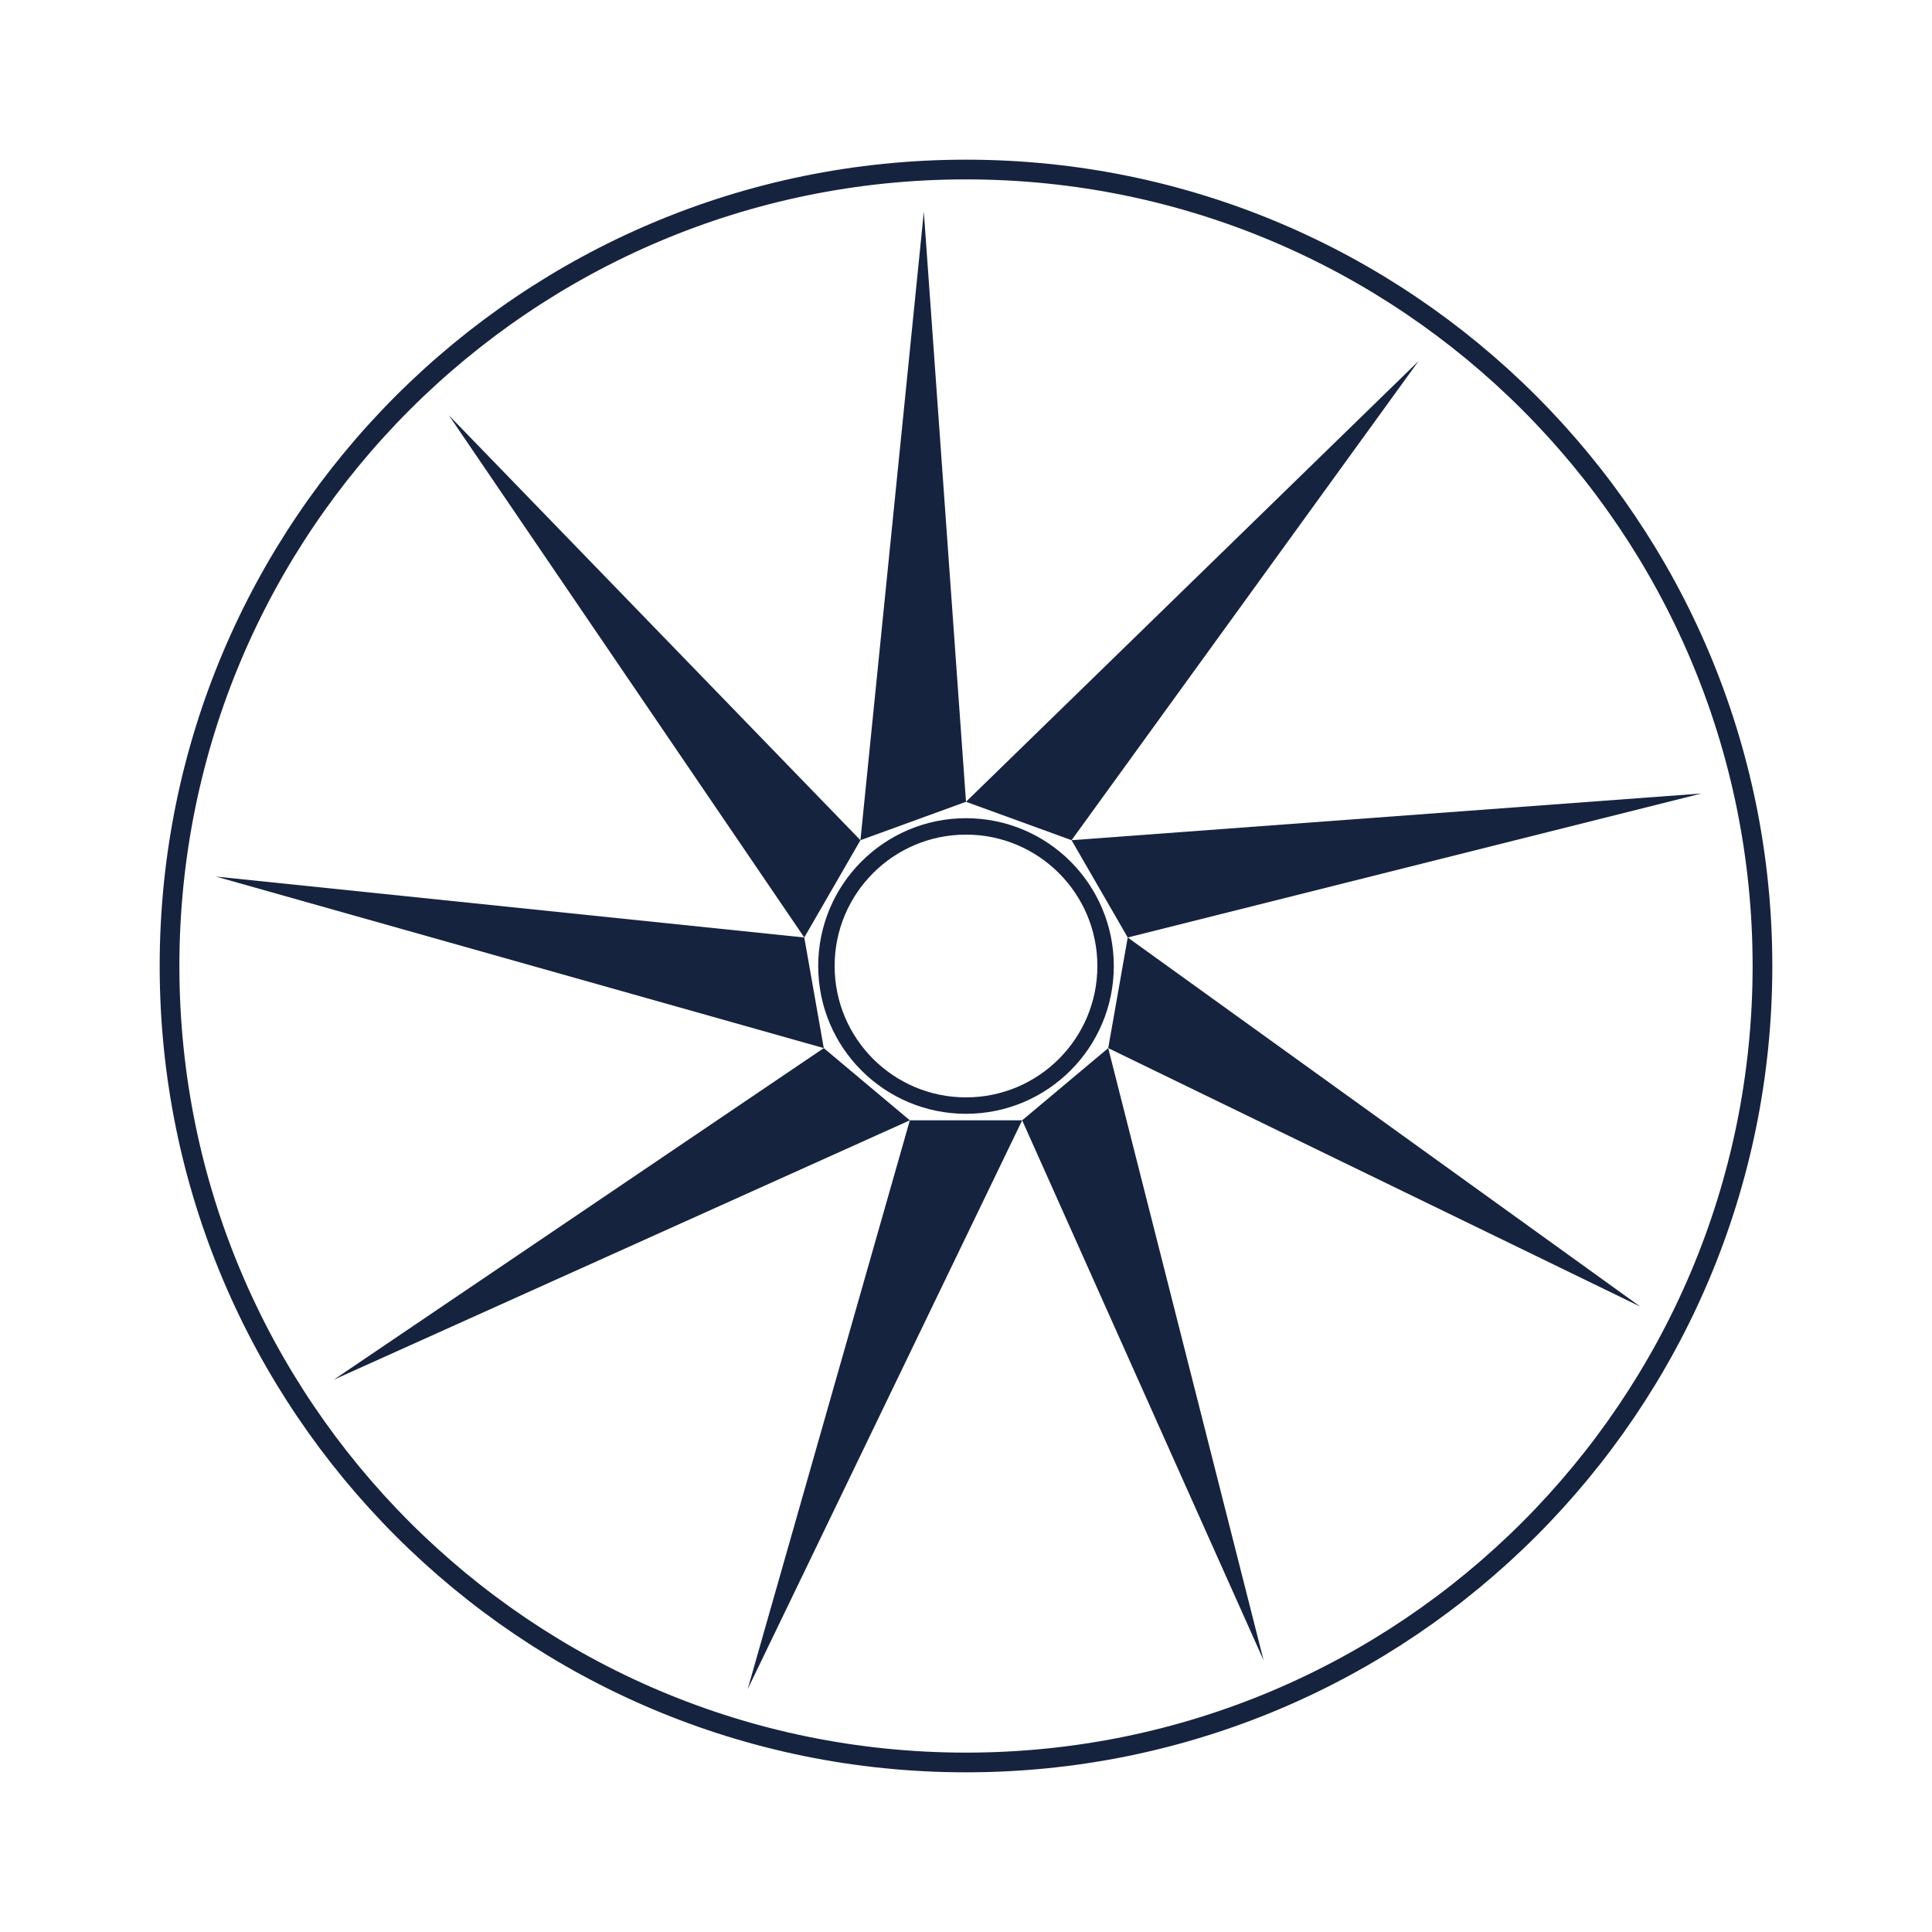
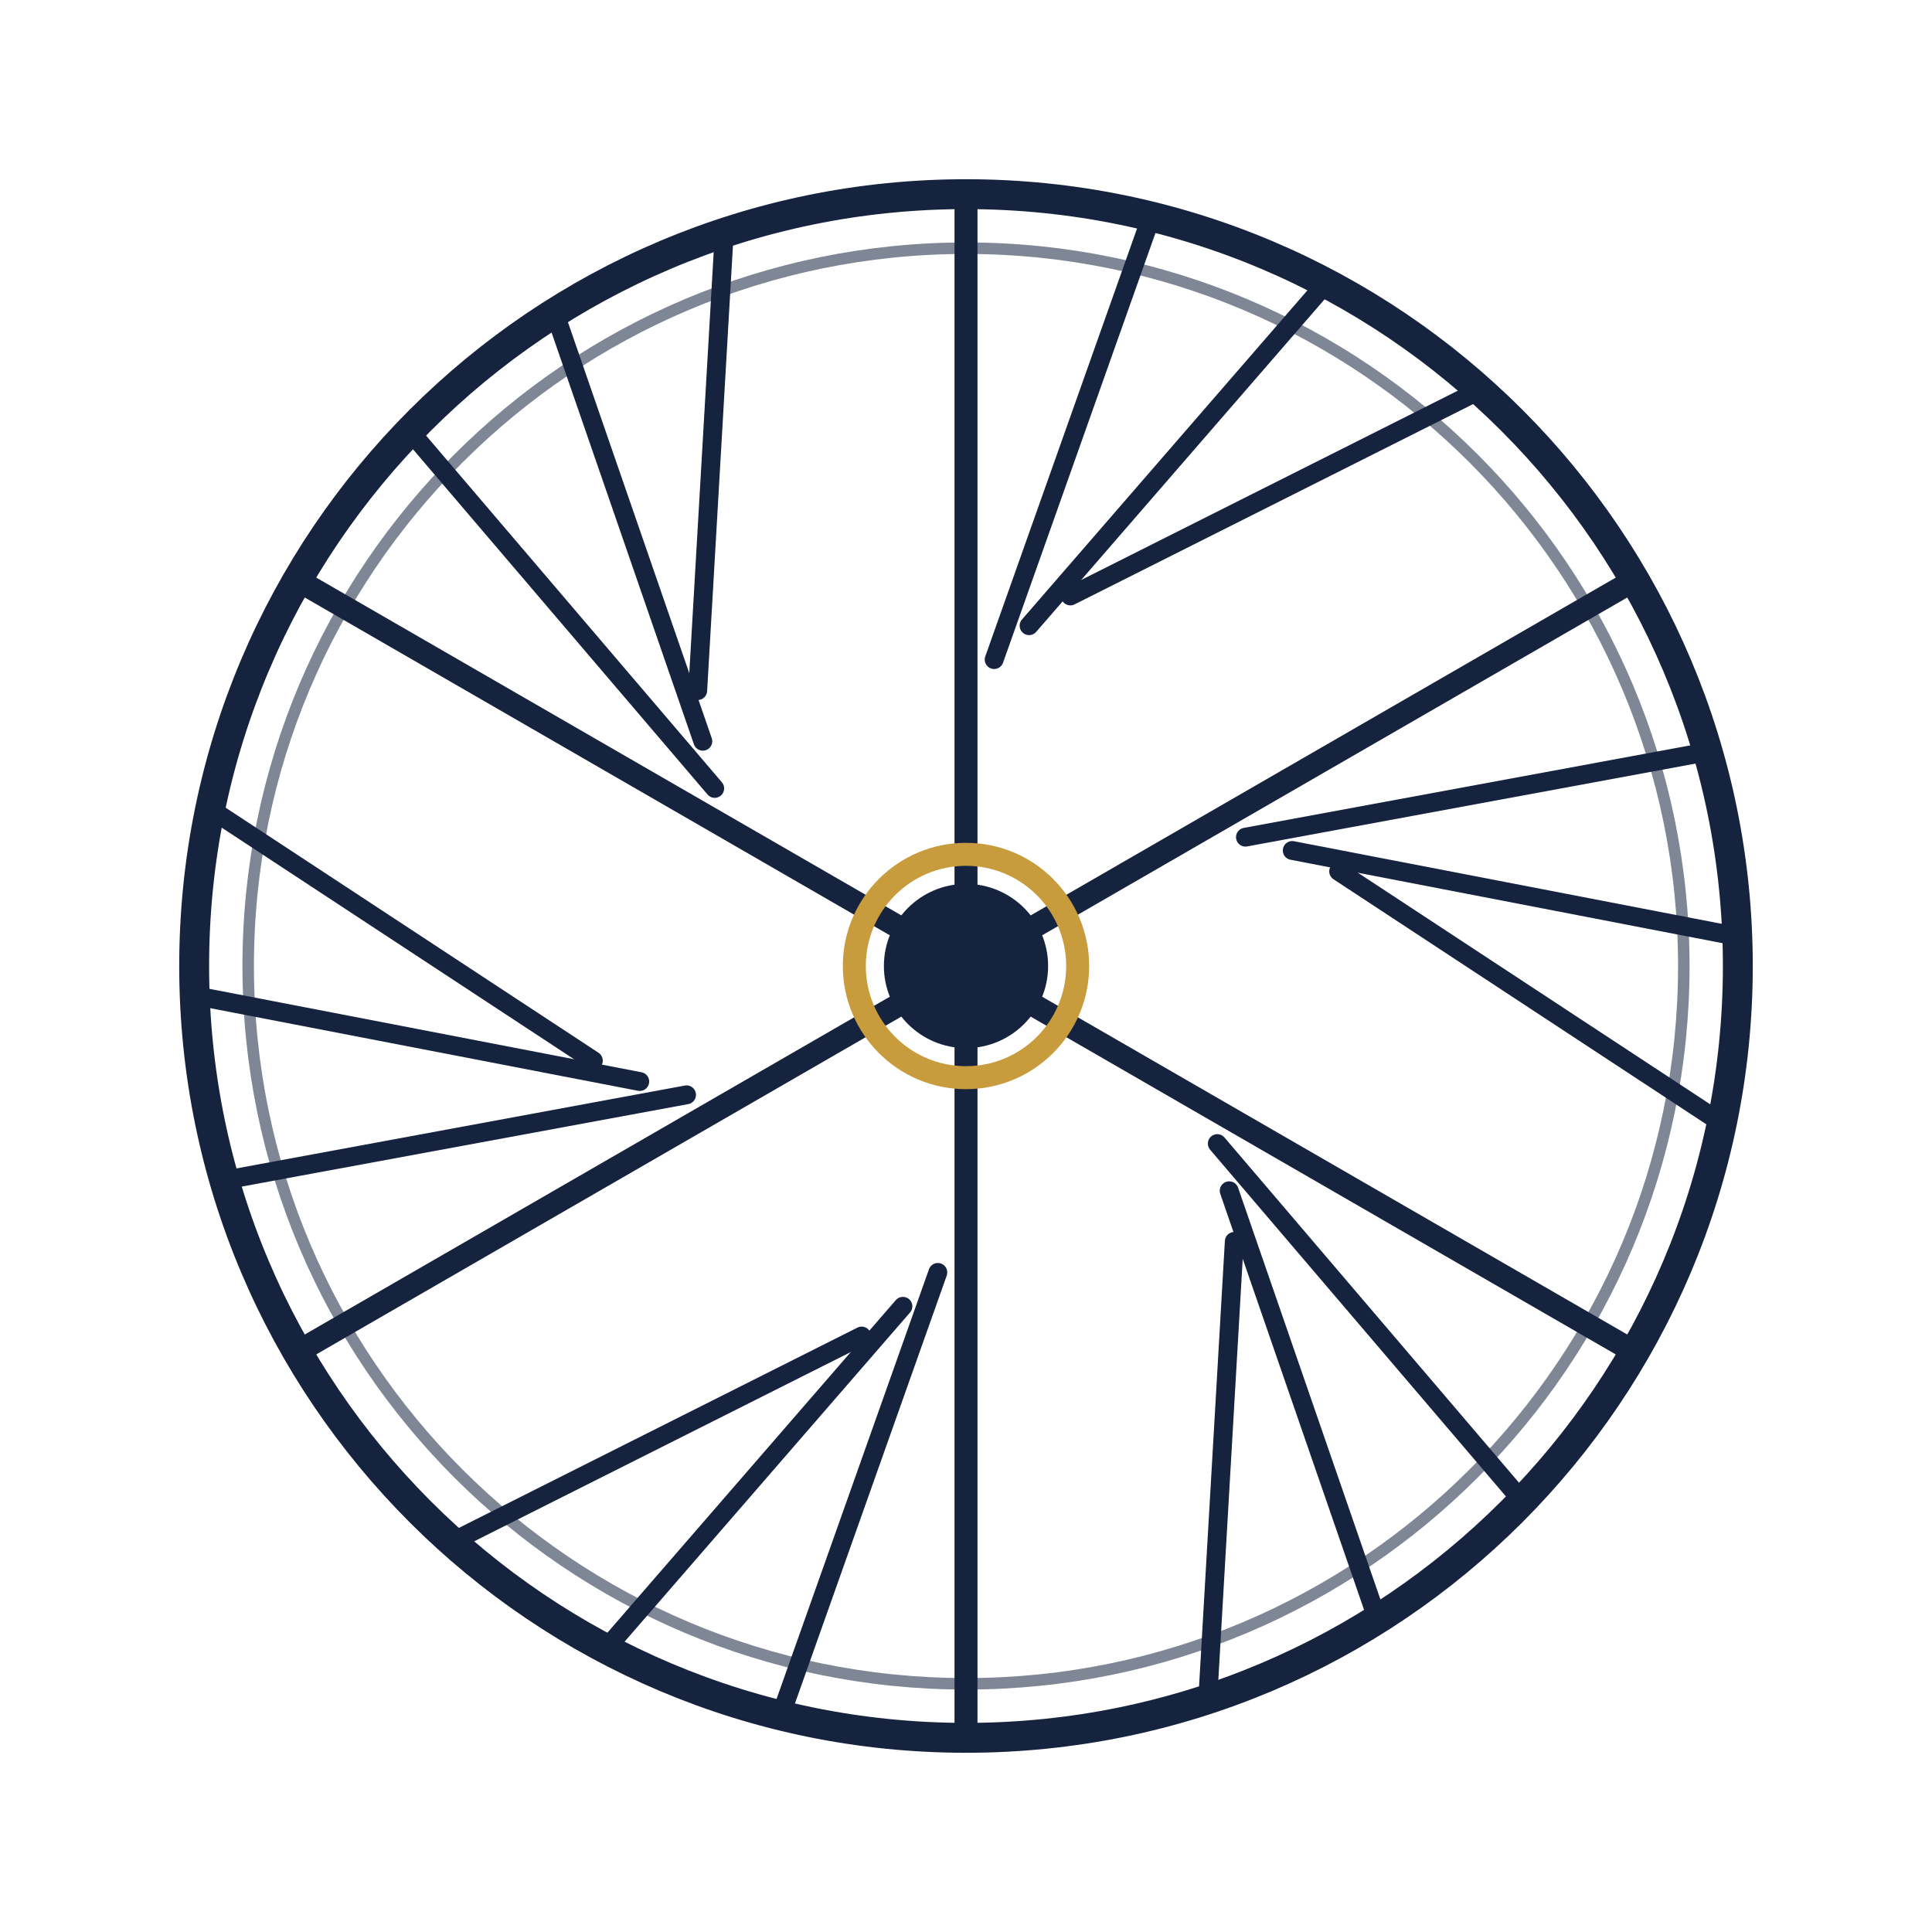
<svg xmlns="http://www.w3.org/2000/svg" width="400" height="400" viewBox="0 0 400 400">
  <g transform="translate(30,30)">
-     <circle cx="170" cy="170" r="164.9" fill="none" stroke="#16233F" stroke-width="4.08" />
-     <polygon points="170,136 263.687,44.766 191.855,143.954" fill="#16233F" />
-     <line x1="173.961" y1="121.473" x2="231.143" y2="39.749" stroke="none" stroke-width="2.815" stroke-linecap="round" />
-     <line x1="177.896" y1="121.957" x2="240.493" y2="48.164" stroke="none" stroke-width="2.815" stroke-linecap="round" />
-     <polygon points="191.855,143.954 322.268,134.286 203.483,164.096" fill="#16233F" />
-     <line x1="204.227" y1="135.373" x2="300.562" y2="109.524" stroke="none" stroke-width="2.815" stroke-linecap="round" />
-     <line x1="206.931" y1="138.272" x2="302.316" y2="121.98" stroke="none" stroke-width="2.815" stroke-linecap="round" />
-     <polygon points="203.483,164.096 309.6,240.517 199.445,187" fill="#16233F" />
-     <line x1="218.477" y1="165.474" x2="308.889" y2="207.597" stroke="none" stroke-width="2.815" stroke-linecap="round" />
-     <line x1="218.685" y1="169.434" x2="302.226" y2="218.266" stroke="none" stroke-width="2.815" stroke-linecap="round" />
-     <polygon points="199.445,187 231.613,313.753 181.629,201.95" fill="#16233F" />
-     <line x1="210.045" y1="197.694" x2="252.229" y2="288.077" stroke="none" stroke-width="2.815" stroke-linecap="round" />
-     <line x1="207.659" y1="200.86" x2="240.266" y2="291.967" stroke="none" stroke-width="2.815" stroke-linecap="round" />
-     <polygon points="181.629,201.95 124.795,319.725 158.371,201.95" fill="#16233F" />
-     <line x1="182.875" y1="216.955" x2="157.092" y2="313.308" stroke="none" stroke-width="2.815" stroke-linecap="round" />
-     <line x1="179.012" y1="217.847" x2="145.428" y2="308.599" stroke="none" stroke-width="2.815" stroke-linecap="round" />
-     <polygon points="158.371,201.95 39.13,255.639 140.555,187" fill="#16233F" />
-     <line x1="149.681" y1="214.245" x2="67.996" y2="271.483" stroke="none" stroke-width="2.815" stroke-linecap="round" />
-     <line x1="146.148" y1="212.445" x2="62.087" y2="260.378" stroke="none" stroke-width="2.815" stroke-linecap="round" />
-     <polygon points="140.555,187 14.7,151.482 136.517,164.096" fill="#16233F" />
-     <line x1="125.994" y1="190.833" x2="26.628" y2="182.174" stroke="none" stroke-width="2.815" stroke-linecap="round" />
-     <line x1="124.445" y1="187.183" x2="29.24" y2="169.869" stroke="none" stroke-width="2.815" stroke-linecap="round" />
-     <polygon points="136.517,164.096 62.937,55.989 148.145,143.954" fill="#16233F" />
-     <line x1="122.898" y1="157.672" x2="52.346" y2="87.168" stroke="none" stroke-width="2.815" stroke-linecap="round" />
-     <line x1="124.058" y1="153.881" x2="62.256" y2="79.421" stroke="none" stroke-width="2.815" stroke-linecap="round" />
-     <polygon points="148.145,143.954 161.27,13.844 170,136" fill="#16233F" />
-     <line x1="141.842" y1="130.28" x2="133.115" y2="30.92" stroke="none" stroke-width="2.815" stroke-linecap="round" />
-     <line x1="145.167" y1="128.121" x2="145.686" y2="31.356" stroke="none" stroke-width="2.815" stroke-linecap="round" />
-     <circle cx="170" cy="170" r="28.9" fill="none" />
-     <circle cx="170" cy="170" r="28.9" fill="none" stroke="#16233F" stroke-width="3.4" />
+     <circle cx="170" cy="170" r="159.8" fill="none" stroke="#16233F" stroke-width="6.188" />
+     <circle cx="170" cy="170" r="148.614" fill="none" stroke="#16233F" stroke-width="2.38" opacity="0.55" />
+     <line x1="170" y1="154.7" x2="170" y2="12.597" stroke="#16233F" stroke-width="4.76" stroke-linecap="round" />
+     <line x1="175.829" y1="106.56" x2="207.546" y2="17.141" stroke="#16233F" stroke-width="3.903" stroke-linecap="round" />
+     <line x1="183.058" y1="99.545" x2="242.924" y2="30.509" stroke="#16233F" stroke-width="3.903" stroke-linecap="round" />
+     <line x1="191.607" y1="93.386" x2="274.092" y2="51.93" stroke="#16233F" stroke-width="3.903" stroke-linecap="round" />
+     <line x1="183.25" y1="162.35" x2="306.315" y2="91.299" stroke="#16233F" stroke-width="4.76" stroke-linecap="round" />
+     <line x1="227.856" y1="143.328" x2="321.153" y2="126.086" stroke="#16233F" stroke-width="3.903" stroke-linecap="round" />
+     <line x1="237.545" y1="146.081" x2="327.265" y2="163.409" stroke="#16233F" stroke-width="3.903" stroke-linecap="round" />
+     <line x1="247.153" y1="150.406" x2="324.298" y2="201.112" stroke="#16233F" stroke-width="3.903" stroke-linecap="round" />
+     <line x1="183.25" y1="177.65" x2="306.315" y2="248.701" stroke="#16233F" stroke-width="4.76" stroke-linecap="round" />
+     <line x1="222.026" y1="206.768" x2="283.607" y2="278.945" stroke="#16233F" stroke-width="3.903" stroke-linecap="round" />
+     <line x1="224.487" y1="216.536" x2="254.341" y2="302.9" stroke="#16233F" stroke-width="3.903" stroke-linecap="round" />
+     <line x1="225.546" y1="227.019" x2="220.205" y2="319.182" stroke="#16233F" stroke-width="3.903" stroke-linecap="round" />
+     <line x1="170" y1="185.3" x2="170" y2="327.403" stroke="#16233F" stroke-width="4.76" stroke-linecap="round" />
+     <line x1="164.171" y1="233.44" x2="132.454" y2="322.859" stroke="#16233F" stroke-width="3.903" stroke-linecap="round" />
+     <line x1="156.942" y1="240.455" x2="97.076" y2="309.491" stroke="#16233F" stroke-width="3.903" stroke-linecap="round" />
+     <line x1="148.393" y1="246.614" x2="65.908" y2="288.07" stroke="#16233F" stroke-width="3.903" stroke-linecap="round" />
+     <line x1="156.75" y1="177.65" x2="33.685" y2="248.701" stroke="#16233F" stroke-width="4.76" stroke-linecap="round" />
+     <line x1="112.144" y1="196.672" x2="18.847" y2="213.914" stroke="#16233F" stroke-width="3.903" stroke-linecap="round" />
+     <line x1="102.455" y1="193.919" x2="12.735" y2="176.591" stroke="#16233F" stroke-width="3.903" stroke-linecap="round" />
+     <line x1="92.847" y1="189.594" x2="15.702" y2="138.888" stroke="#16233F" stroke-width="3.903" stroke-linecap="round" />
+     <line x1="156.75" y1="162.35" x2="33.685" y2="91.298" stroke="#16233F" stroke-width="4.76" stroke-linecap="round" />
+     <line x1="117.974" y1="133.232" x2="56.393" y2="61.055" stroke="#16233F" stroke-width="3.903" stroke-linecap="round" />
+     <line x1="115.513" y1="123.464" x2="85.659" y2="37.1" stroke="#16233F" stroke-width="3.903" stroke-linecap="round" />
+     <line x1="114.454" y1="112.981" x2="119.795" y2="20.818" stroke="#16233F" stroke-width="3.903" stroke-linecap="round" />
+     <circle cx="170" cy="170" r="17" fill="#16233F" />
+     <circle cx="170" cy="170" r="23.12" fill="none" stroke="#C89B3C" stroke-width="4.76" />
  </g>
</svg>
